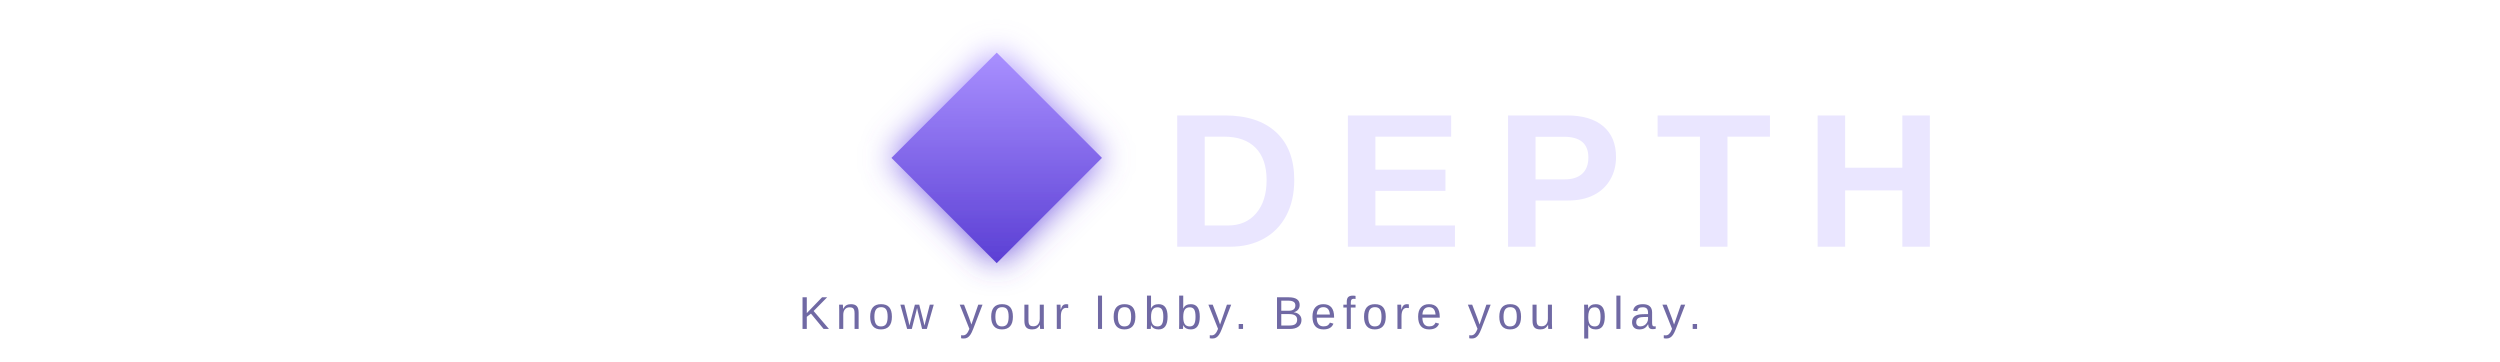
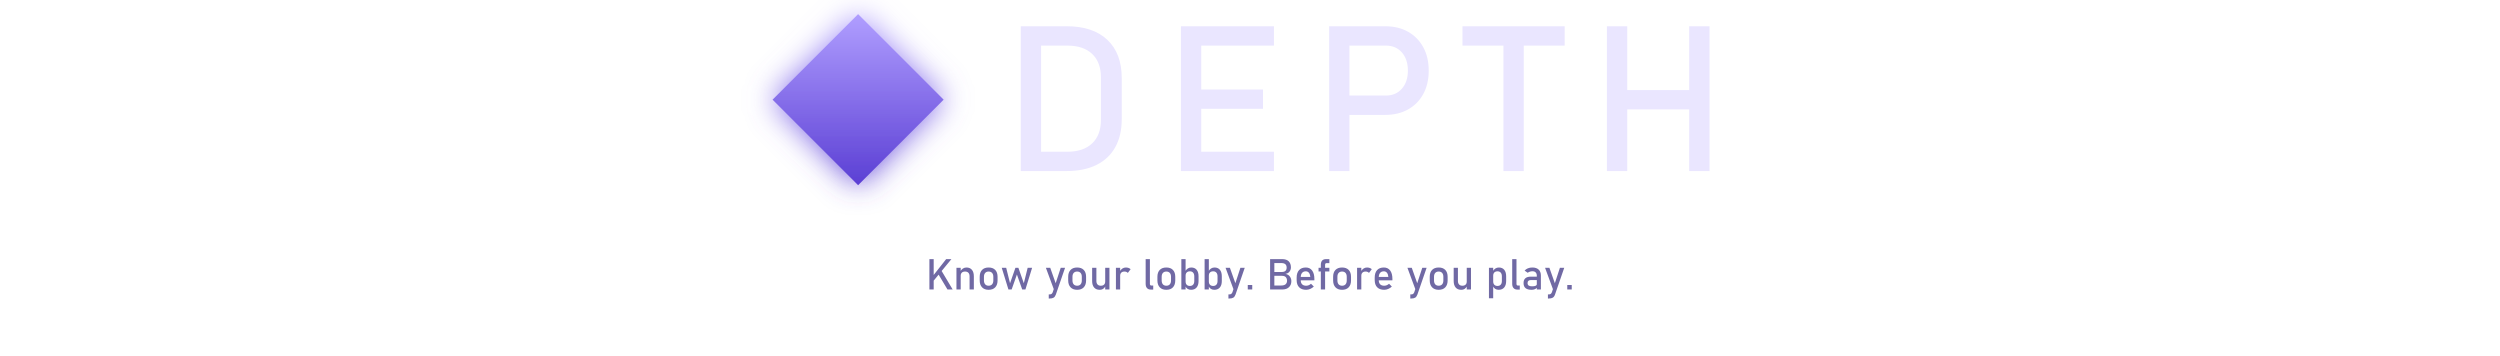
- <svg xmlns="http://www.w3.org/2000/svg" viewBox="0 0 760 110" fill="none">
+ <svg xmlns="http://www.w3.org/2000/svg" viewBox="0 0 760 108" fill="none">
  <defs>
    <linearGradient id="dg" x1="0" y1="0" x2="0" y2="1">
-       <stop offset="0%" stop-color="#A990FF" />
+       <stop offset="0%" stop-color="#B09EFF" />
      <stop offset="100%" stop-color="#5B3FD4" />
    </linearGradient>
    <filter id="glow" x="-60%" y="-60%" width="220%" height="220%">
-       <feGaussianBlur stdDeviation="5" result="blur" />
+       <feGaussianBlur stdDeviation="4.5" result="blur" />
      <feMerge>
        <feMergeNode in="blur" />
        <feMergeNode in="SourceGraphic" />
      </feMerge>
    </filter>
  </defs>
-   <polygon points="303,16 335,48 303,80 271,48" fill="url(#dg)" filter="url(#glow)" />
-   <text x="354" y="75" font-family="'Arial Black','Arial',sans-serif" font-weight="900" font-size="58" letter-spacing="10" fill="#EAE6FF">DEPTH</text>
-   <text x="380" y="100" text-anchor="middle" font-family="Arial,sans-serif" font-size="14" letter-spacing="2" fill="#7069A4">Know your lobby. Before you play.</text>
+   <polygon points="260.865,4.3 286.865,30.3 260.865,56.3 234.865,30.3" fill="url(#dg)" filter="url(#glow)" />
+   <path fill="#EAE6FF" d="M324.24 52L314.49 52L314.49 46.13L324.45 46.13Q329.33 46.13 332 43.60Q334.68 41.07 334.68 36.47L334.68 23.51Q334.68 18.91 332 16.38Q329.33 13.86 324.45 13.86L314.49 13.86L314.49 7.98L324.27 7.98Q332.26 7.98 336.64 12.11Q341.01 16.25 341.01 23.75L341.01 36.23Q341.01 41.22 339.04 44.75Q337.08 48.28 333.32 50.14Q329.57 52 324.24 52M316.49 52L310.31 52L310.31 7.98L316.49 7.98 M365.18 52L359 52L359 7.98L365.18 7.98L365.18 52M387.28 52L362 52L362 46.13L387.28 46.13L387.28 52M383.95 33.08L362 33.08L362 27.21L383.95 27.21L383.95 33.08M387.28 13.86L362 13.86L362 7.98L387.28 7.98 M421.10 34.93L407.23 34.93L407.23 29.05L421.31 29.05Q424.34 29.05 426.17 26.96Q428 24.88 428 21.48Q428 18.03 426.17 15.94Q424.34 13.86 421.31 13.86L407.23 13.86L407.23 7.98L421.10 7.98Q425.10 7.98 428.06 9.66Q431.03 11.34 432.68 14.37Q434.33 17.40 434.33 21.48Q434.33 25.54 432.68 28.57Q431.03 31.60 428.06 33.26Q425.10 34.93 421.10 34.93M410.23 52L404.06 52L404.06 7.98L410.23 7.98 M463.22 52L457.04 52L457.04 11.58L463.22 11.58L463.22 52M475.66 13.86L444.60 13.86L444.60 7.98L475.66 7.98 M519.69 52L513.51 52L513.51 7.98L519.69 7.98L519.69 52M494.68 52L488.50 52L488.50 7.98L494.68 7.98L494.68 52M516.78 33.26L492.35 33.26L492.35 27.39L516.78 27.39" />
+   <path fill="#7069A4" d="M289.23 78.77L283.37 85.89L283.56 83.95L287.63 78.77L289.23 78.77M283.84 88L282.54 88L282.54 78.77L283.84 78.77L283.84 88M289.61 88L288.03 88L285.09 83.07L286.11 82.13 M292.05 88L290.76 88L290.76 81.41L292.05 81.41L292.05 88M296.05 88L294.75 88L294.75 84.01Q294.75 83.31 294.40 82.93Q294.04 82.55 293.38 82.55Q292.74 82.55 292.40 82.88Q292.05 83.22 292.05 83.83L291.92 82.56Q292.22 81.96 292.71 81.64Q293.21 81.32 293.80 81.32Q294.87 81.32 295.46 82.02Q296.05 82.72 296.05 84 M300.54 88.10Q299.25 88.10 298.54 87.34Q297.83 86.59 297.83 85.23L297.83 84.15Q297.83 82.80 298.54 82.06Q299.25 81.32 300.54 81.32Q301.84 81.32 302.55 82.06Q303.26 82.80 303.26 84.15L303.26 85.25Q303.26 86.60 302.55 87.35Q301.84 88.10 300.54 88.10M300.54 86.86Q301.22 86.86 301.59 86.44Q301.97 86.01 301.97 85.25L301.97 84.15Q301.97 83.39 301.59 82.97Q301.22 82.55 300.54 82.55Q299.87 82.55 299.50 82.97Q299.12 83.39 299.12 84.15L299.12 85.25Q299.12 86.01 299.50 86.44Q299.87 86.86 300.54 86.86 M307.54 88L306.56 88L304.53 81.41L305.88 81.41L307.05 86.11L308.69 81.41L309.59 81.41L311.24 86.11L312.41 81.41L313.76 81.41L311.73 88L310.75 88L309.14 83.45 M320.02 88.86L322.46 81.41L323.78 81.41L320.98 89.54Q320.74 90.22 320.30 90.49Q319.85 90.75 319.08 90.75L318.82 90.75L318.82 89.50L319.08 89.50Q319.44 89.50 319.65 89.36Q319.87 89.21 320.02 88.86M321.29 87.14L320.58 88.54L317.95 81.41L319.27 81.41 M327.45 88.10Q326.16 88.10 325.45 87.34Q324.73 86.59 324.73 85.23L324.73 84.15Q324.73 82.80 325.45 82.06Q326.16 81.32 327.45 81.32Q328.75 81.32 329.46 82.06Q330.17 82.80 330.17 84.15L330.17 85.25Q330.17 86.60 329.46 87.35Q328.75 88.10 327.45 88.10M327.45 86.86Q328.13 86.86 328.50 86.44Q328.87 86.01 328.87 85.25L328.87 84.15Q328.87 83.39 328.50 82.97Q328.13 82.55 327.45 82.55Q326.78 82.55 326.40 82.97Q326.03 83.39 326.03 84.15L326.03 85.25Q326.03 86.01 326.40 86.44Q326.78 86.86 327.45 86.86 M337.27 88L335.98 88L335.98 81.41L337.27 81.41L337.27 88M332.01 81.41L333.30 81.41L333.30 85.42Q333.30 86.11 333.66 86.49Q334.01 86.86 334.65 86.86Q335.29 86.86 335.64 86.52Q335.98 86.18 335.98 85.57L336.07 86.95Q335.89 87.39 335.45 87.74Q335 88.10 334.29 88.10Q333.20 88.10 332.60 87.39Q332.01 86.69 332.01 85.42 M340.53 88L339.24 88L339.24 81.41L340.53 81.41L340.53 88M343.71 81.83L342.86 82.97Q342.69 82.76 342.43 82.66Q342.17 82.55 341.83 82.55Q341.21 82.55 340.87 82.89Q340.53 83.23 340.53 83.83L340.40 82.56Q340.70 81.98 341.18 81.65Q341.67 81.32 342.25 81.32Q342.70 81.32 343.07 81.45Q343.43 81.58 343.71 81.83 M348.28 78.77L349.57 78.77L349.57 86.30Q349.57 86.53 349.68 86.67Q349.78 86.80 349.97 86.80L350.58 86.80L350.58 88.03L349.82 88.03Q349.09 88.03 348.68 87.57Q348.28 87.12 348.28 86.29 M354.57 88.10Q353.27 88.10 352.56 87.34Q351.85 86.59 351.85 85.23L351.85 84.15Q351.85 82.80 352.56 82.06Q353.27 81.32 354.57 81.32Q355.86 81.32 356.57 82.06Q357.28 82.80 357.28 84.15L357.28 85.25Q357.28 86.60 356.57 87.35Q355.86 88.10 354.57 88.10M354.57 86.86Q355.25 86.86 355.62 86.44Q355.99 86.01 355.99 85.25L355.99 84.15Q355.99 83.39 355.62 82.97Q355.25 82.55 354.57 82.55Q353.90 82.55 353.52 82.97Q353.15 83.39 353.15 84.15L353.15 85.25Q353.15 86.01 353.52 86.44Q353.90 86.86 354.57 86.86 M362.08 88.10Q361.46 88.10 361 87.80Q360.55 87.50 360.33 86.97L360.42 85.59Q360.42 86.01 360.57 86.31Q360.73 86.61 361.01 86.77Q361.30 86.93 361.72 86.93Q362.36 86.93 362.71 86.54Q363.06 86.15 363.06 85.44L363.06 84.01Q363.06 83.28 362.71 82.88Q362.36 82.48 361.72 82.48Q361.30 82.48 361.01 82.64Q360.73 82.79 360.57 83.08Q360.42 83.37 360.42 83.79L360.29 82.52Q360.59 81.94 361.07 81.63Q361.55 81.32 362.14 81.32Q363.20 81.32 363.78 82.02Q364.36 82.72 364.36 84L364.36 85.44Q364.36 86.70 363.76 87.40Q363.16 88.10 362.08 88.10M360.42 88L359.13 88L359.13 78.77L360.42 78.77 M369.15 88.10Q368.53 88.10 368.08 87.80Q367.62 87.50 367.40 86.97L367.49 85.59Q367.49 86.01 367.64 86.31Q367.80 86.61 368.09 86.77Q368.37 86.93 368.79 86.93Q369.43 86.93 369.78 86.54Q370.13 86.15 370.13 85.44L370.13 84.01Q370.13 83.28 369.78 82.88Q369.43 82.48 368.79 82.48Q368.37 82.48 368.09 82.64Q367.80 82.79 367.64 83.08Q367.49 83.37 367.49 83.79L367.36 82.52Q367.66 81.94 368.14 81.63Q368.62 81.32 369.21 81.32Q370.27 81.32 370.85 82.02Q371.43 82.72 371.43 84L371.43 85.44Q371.43 86.70 370.83 87.40Q370.23 88.10 369.15 88.10M367.49 88L366.20 88L366.20 78.77L367.49 78.77 M374.65 88.86L377.08 81.41L378.40 81.41L375.60 89.54Q375.36 90.22 374.92 90.49Q374.47 90.75 373.70 90.75L373.44 90.75L373.44 89.50L373.70 89.50Q374.06 89.50 374.27 89.36Q374.49 89.21 374.65 88.86M375.92 87.14L375.20 88.54L372.57 81.41L373.89 81.41 M380.68 88L379.32 88L379.32 86.64L380.68 86.64 M389.85 88L386.87 88L386.87 86.80L389.37 86.80Q390.40 86.80 390.83 86.41Q391.26 86.01 391.26 85.37L391.26 85.35Q391.26 84.67 390.89 84.26Q390.53 83.85 389.69 83.85L386.87 83.85L386.87 82.68L389.69 82.68Q390.41 82.68 390.77 82.34Q391.14 82 391.14 81.35Q391.14 80.66 390.73 80.31Q390.32 79.97 389.51 79.97L386.87 79.97L386.87 78.77L389.75 78.77Q391.11 78.77 391.78 79.45Q392.44 80.13 392.44 81.27Q392.44 81.96 392.04 82.54Q391.63 83.11 390.76 83.27Q391.62 83.40 392.09 84.03Q392.57 84.65 392.57 85.47L392.57 85.49Q392.57 86.62 391.84 87.31Q391.11 88 389.85 88M387.40 88L386.11 88L386.11 78.77L387.40 78.77 M397.07 88.10Q395.69 88.10 394.94 87.33Q394.18 86.56 394.18 85.14L394.18 84.40Q394.18 82.93 394.91 82.12Q395.64 81.32 396.96 81.32Q398.20 81.32 398.88 82.23Q399.57 83.14 399.57 84.79L399.57 85.23L395.12 85.23L395.12 84.19L398.34 84.19Q398.28 83.39 397.92 82.93Q397.56 82.48 396.96 82.48Q396.23 82.48 395.82 82.97Q395.42 83.45 395.42 84.33L395.42 85.17Q395.42 85.99 395.85 86.43Q396.28 86.86 397.07 86.86Q397.47 86.86 397.85 86.71Q398.24 86.55 398.54 86.26L399.40 87.11Q398.91 87.58 398.30 87.84Q397.69 88.10 397.07 88.10 M402.83 88L401.53 88L401.53 80.52Q401.53 79.65 401.93 79.21Q402.33 78.77 403.18 78.77L404.13 78.77L404.13 80L403.20 80Q403.01 80 402.92 80.15Q402.83 80.30 402.83 80.50L402.83 88M404.13 82.52L400.84 82.52L400.84 81.41L404.13 81.41 M407.99 88.10Q406.70 88.10 405.98 87.34Q405.27 86.59 405.27 85.23L405.27 84.15Q405.27 82.80 405.98 82.06Q406.70 81.32 407.99 81.32Q409.28 81.32 410 82.06Q410.71 82.80 410.71 84.15L410.71 85.25Q410.71 86.60 410 87.35Q409.28 88.10 407.99 88.10M407.99 86.86Q408.67 86.86 409.04 86.44Q409.41 86.01 409.41 85.25L409.41 84.15Q409.41 83.39 409.04 82.97Q408.67 82.55 407.99 82.55Q407.32 82.55 406.94 82.97Q406.57 83.39 406.57 84.15L406.57 85.25Q406.57 86.01 406.94 86.44Q407.32 86.86 407.99 86.86 M413.84 88L412.55 88L412.55 81.41L413.84 81.41L413.84 88M417.02 81.83L416.17 82.97Q416 82.76 415.74 82.66Q415.48 82.55 415.14 82.55Q414.52 82.55 414.18 82.89Q413.84 83.23 413.84 83.83L413.71 82.56Q414.01 81.98 414.49 81.65Q414.98 81.32 415.56 81.32Q416.01 81.32 416.38 81.45Q416.74 81.58 417.02 81.83 M420.79 88.10Q419.42 88.10 418.66 87.33Q417.91 86.56 417.91 85.14L417.91 84.40Q417.91 82.93 418.63 82.12Q419.36 81.32 420.68 81.32Q421.92 81.32 422.61 82.23Q423.29 83.14 423.29 84.79L423.29 85.23L418.84 85.23L418.84 84.19L422.06 84.19Q422 83.39 421.64 82.93Q421.28 82.48 420.68 82.48Q419.95 82.48 419.54 82.97Q419.14 83.45 419.14 84.33L419.14 85.17Q419.14 85.99 419.57 86.43Q420.01 86.86 420.79 86.86Q421.19 86.86 421.57 86.71Q421.96 86.55 422.27 86.26L423.12 87.11Q422.63 87.58 422.02 87.84Q421.41 88.10 420.79 88.10 M429.93 88.86L432.37 81.41L433.69 81.41L430.89 89.54Q430.65 90.22 430.21 90.49Q429.76 90.75 428.99 90.75L428.73 90.75L428.73 89.50L428.99 89.50Q429.35 89.50 429.56 89.36Q429.78 89.21 429.93 88.86M431.20 87.14L430.49 88.54L427.86 81.41L429.18 81.41 M437.36 88.10Q436.07 88.10 435.35 87.34Q434.64 86.59 434.64 85.23L434.64 84.15Q434.64 82.80 435.35 82.06Q436.07 81.32 437.36 81.32Q438.66 81.32 439.37 82.06Q440.08 82.80 440.08 84.15L440.08 85.25Q440.08 86.60 439.37 87.35Q438.66 88.10 437.36 88.10M437.36 86.86Q438.04 86.86 438.41 86.44Q438.78 86.01 438.78 85.25L438.78 84.15Q438.78 83.39 438.41 82.97Q438.04 82.55 437.36 82.55Q436.69 82.55 436.31 82.97Q435.94 83.39 435.94 84.15L435.94 85.25Q435.94 86.01 436.31 86.44Q436.69 86.86 437.36 86.86 M447.18 88L445.89 88L445.89 81.41L447.18 81.41L447.18 88M441.92 81.41L443.21 81.41L443.21 85.42Q443.21 86.11 443.57 86.49Q443.92 86.86 444.56 86.86Q445.20 86.86 445.55 86.52Q445.89 86.18 445.89 85.57L445.98 86.95Q445.80 87.39 445.36 87.74Q444.91 88.10 444.20 88.10Q443.11 88.10 442.51 87.39Q441.92 86.69 441.92 85.42 M453.93 90.68L452.64 90.68L452.64 81.41L453.93 81.41L453.93 90.68M455.59 88.10Q454.98 88.10 454.52 87.80Q454.06 87.50 453.85 86.97L453.93 85.59Q453.93 86.01 454.09 86.31Q454.24 86.61 454.53 86.77Q454.82 86.93 455.23 86.93Q455.87 86.93 456.22 86.54Q456.57 86.15 456.57 85.44L456.57 84.01Q456.57 83.28 456.22 82.88Q455.87 82.48 455.23 82.48Q454.82 82.48 454.53 82.64Q454.24 82.79 454.09 83.08Q453.93 83.37 453.93 83.79L453.80 82.52Q454.10 81.94 454.58 81.63Q455.06 81.32 455.65 81.32Q456.71 81.32 457.29 82.02Q457.87 82.72 457.87 84L457.87 85.44Q457.87 86.70 457.27 87.40Q456.68 88.10 455.59 88.10 M459.71 78.77L461.01 78.77L461.01 86.30Q461.01 86.53 461.11 86.67Q461.22 86.80 461.41 86.80L462.01 86.80L462.01 88.03L461.25 88.03Q460.52 88.03 460.12 87.57Q459.71 87.12 459.71 86.29 M468.43 88L467.19 88L467.19 83.82Q467.19 83.18 466.85 82.82Q466.50 82.46 465.87 82.46Q465.48 82.46 465.10 82.58Q464.73 82.69 464.43 82.92L463.48 82.27Q463.86 81.82 464.47 81.57Q465.08 81.32 465.83 81.32Q467.07 81.32 467.75 81.96Q468.43 82.60 468.43 83.77L468.43 88M465.58 88.10Q464.37 88.10 463.76 87.59Q463.16 87.09 463.16 86.06Q463.16 85.07 463.71 84.59Q464.27 84.10 465.38 84.10L467.25 84.10L467.34 85.14L465.39 85.14Q464.88 85.14 464.63 85.37Q464.38 85.59 464.38 86.06Q464.38 86.56 464.71 86.80Q465.05 87.04 465.72 87.04Q466.46 87.04 466.83 86.88Q467.19 86.72 467.19 86.39L467.33 87.31Q467.16 87.58 466.90 87.75Q466.65 87.92 466.32 88.01Q465.99 88.10 465.58 88.10 M471.77 88.86L474.21 81.41L475.53 81.41L472.72 89.54Q472.49 90.22 472.04 90.49Q471.60 90.75 470.83 90.75L470.57 90.75L470.57 89.50L470.83 89.50Q471.19 89.50 471.40 89.36Q471.61 89.21 471.77 88.86M473.04 87.14L472.32 88.54L469.70 81.41L471.02 81.41 M477.81 88L476.45 88L476.45 86.64L477.81 86.64" />
</svg>
